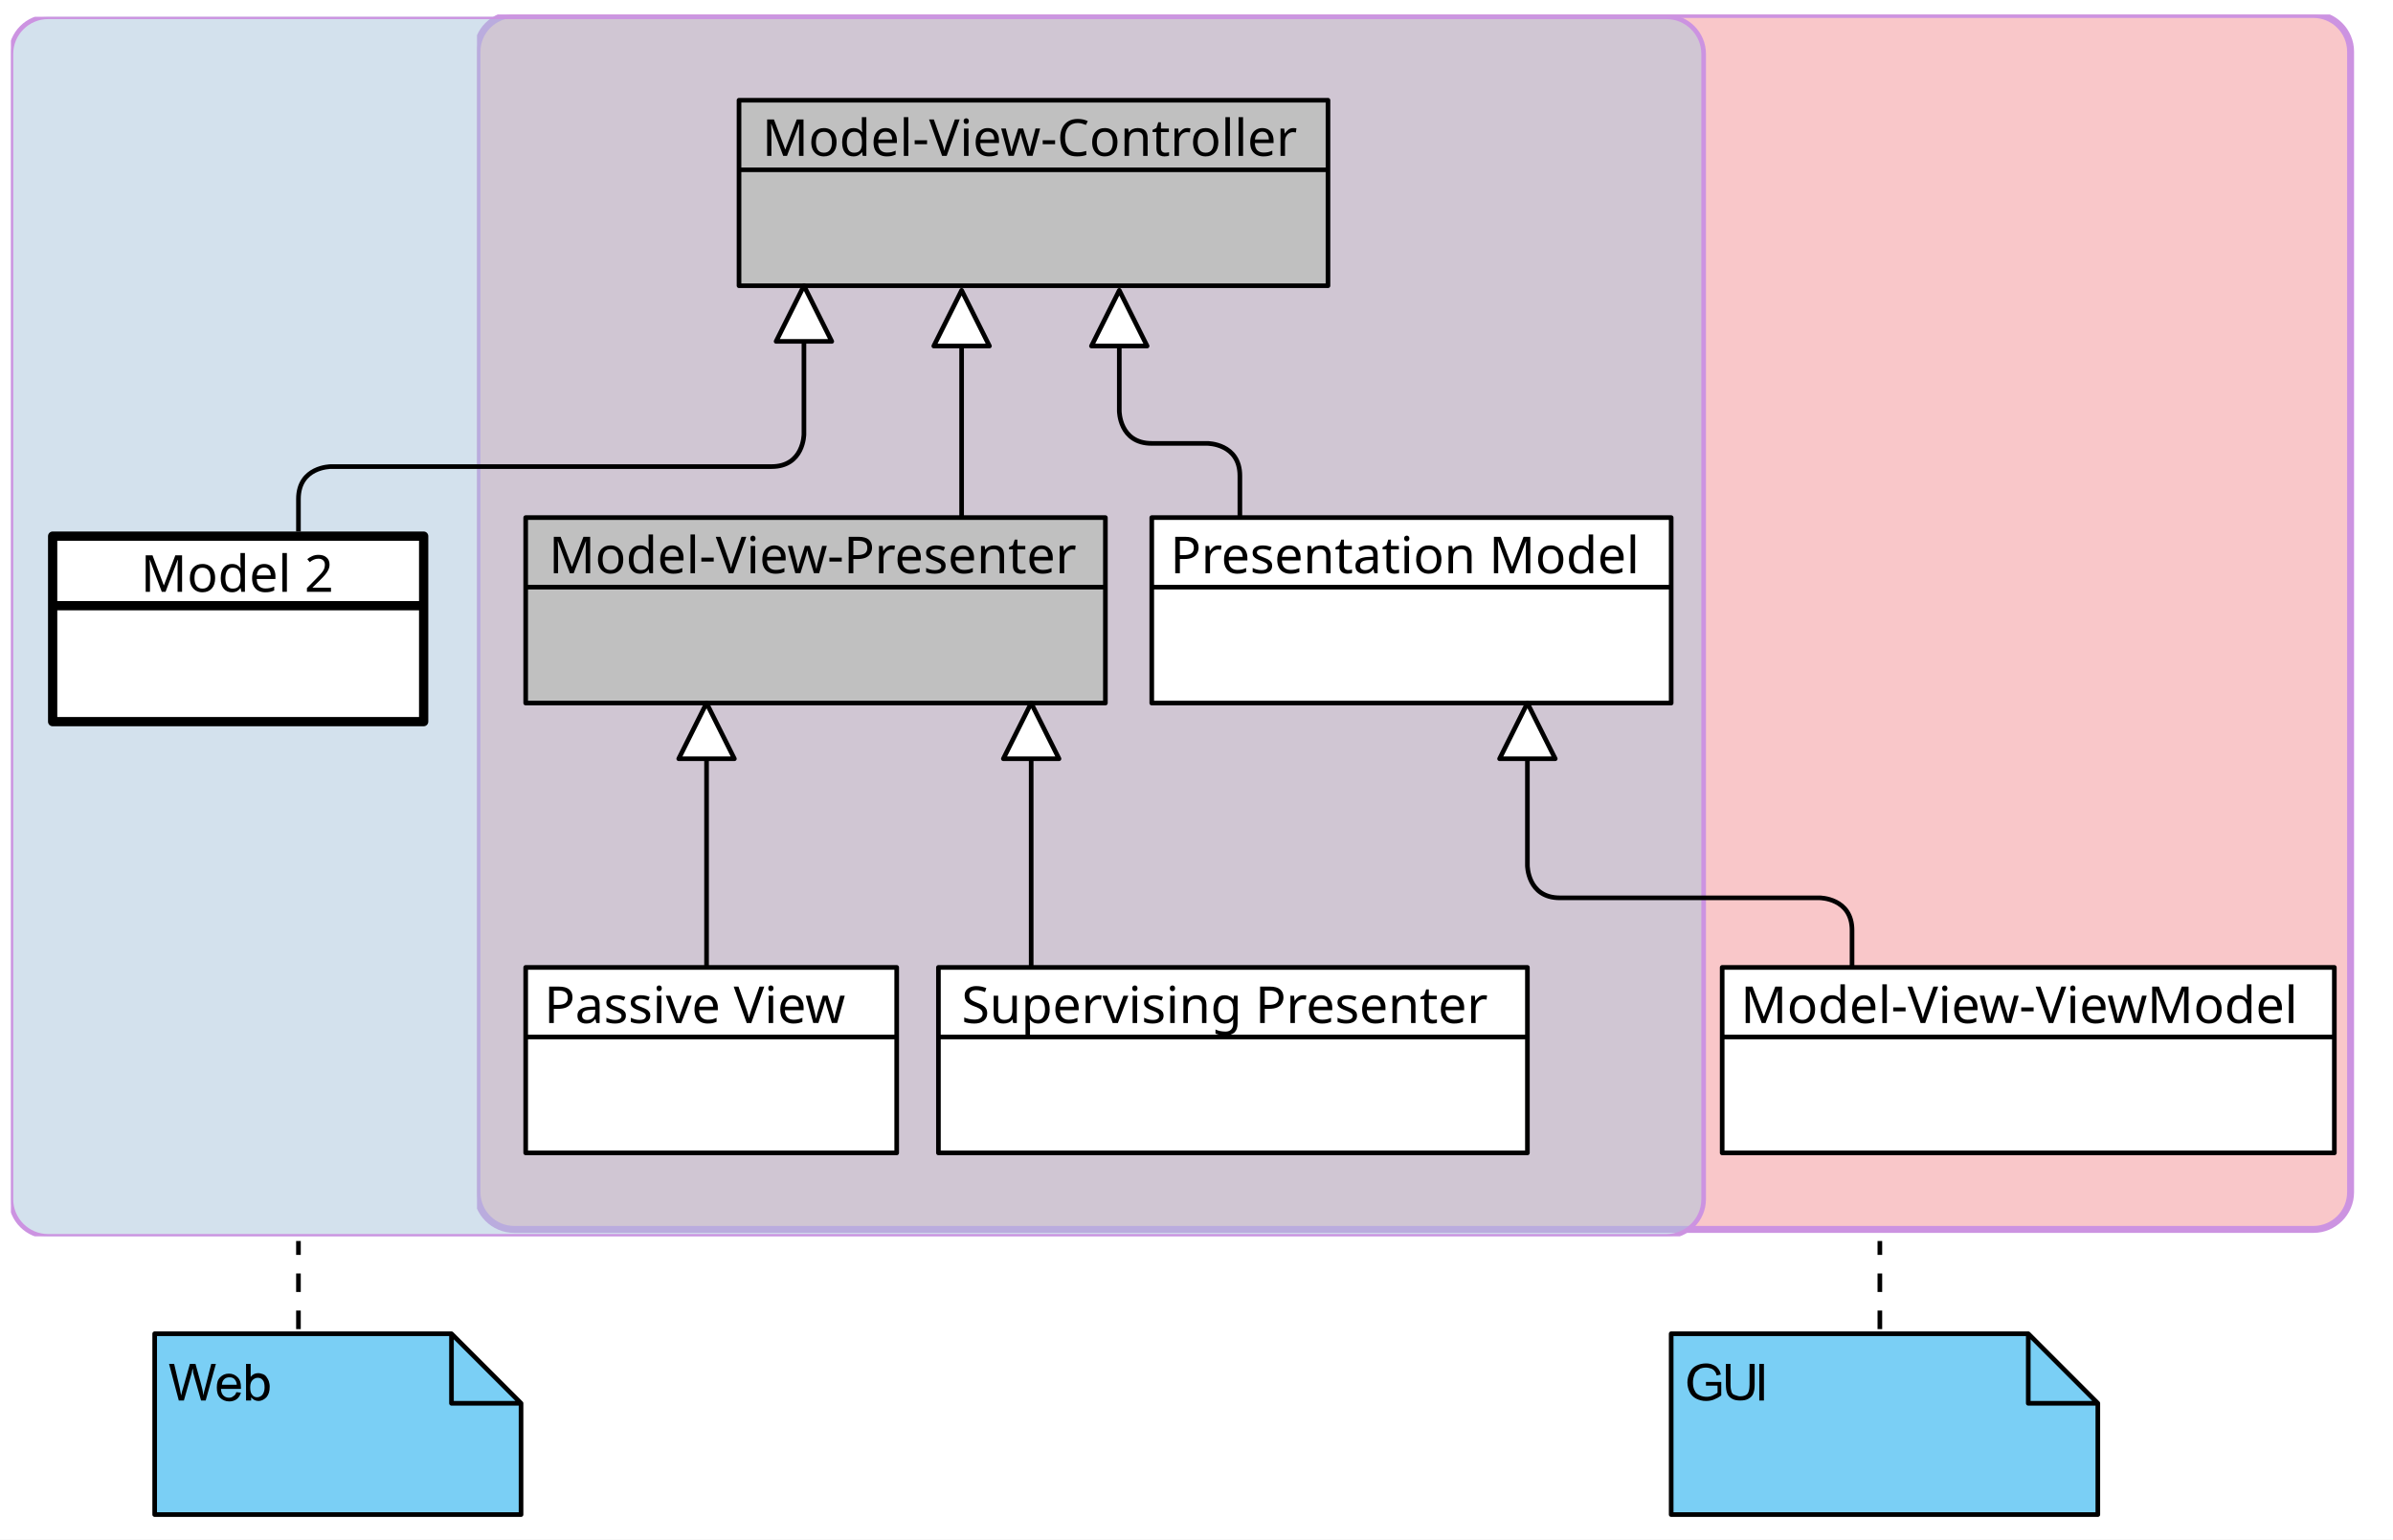
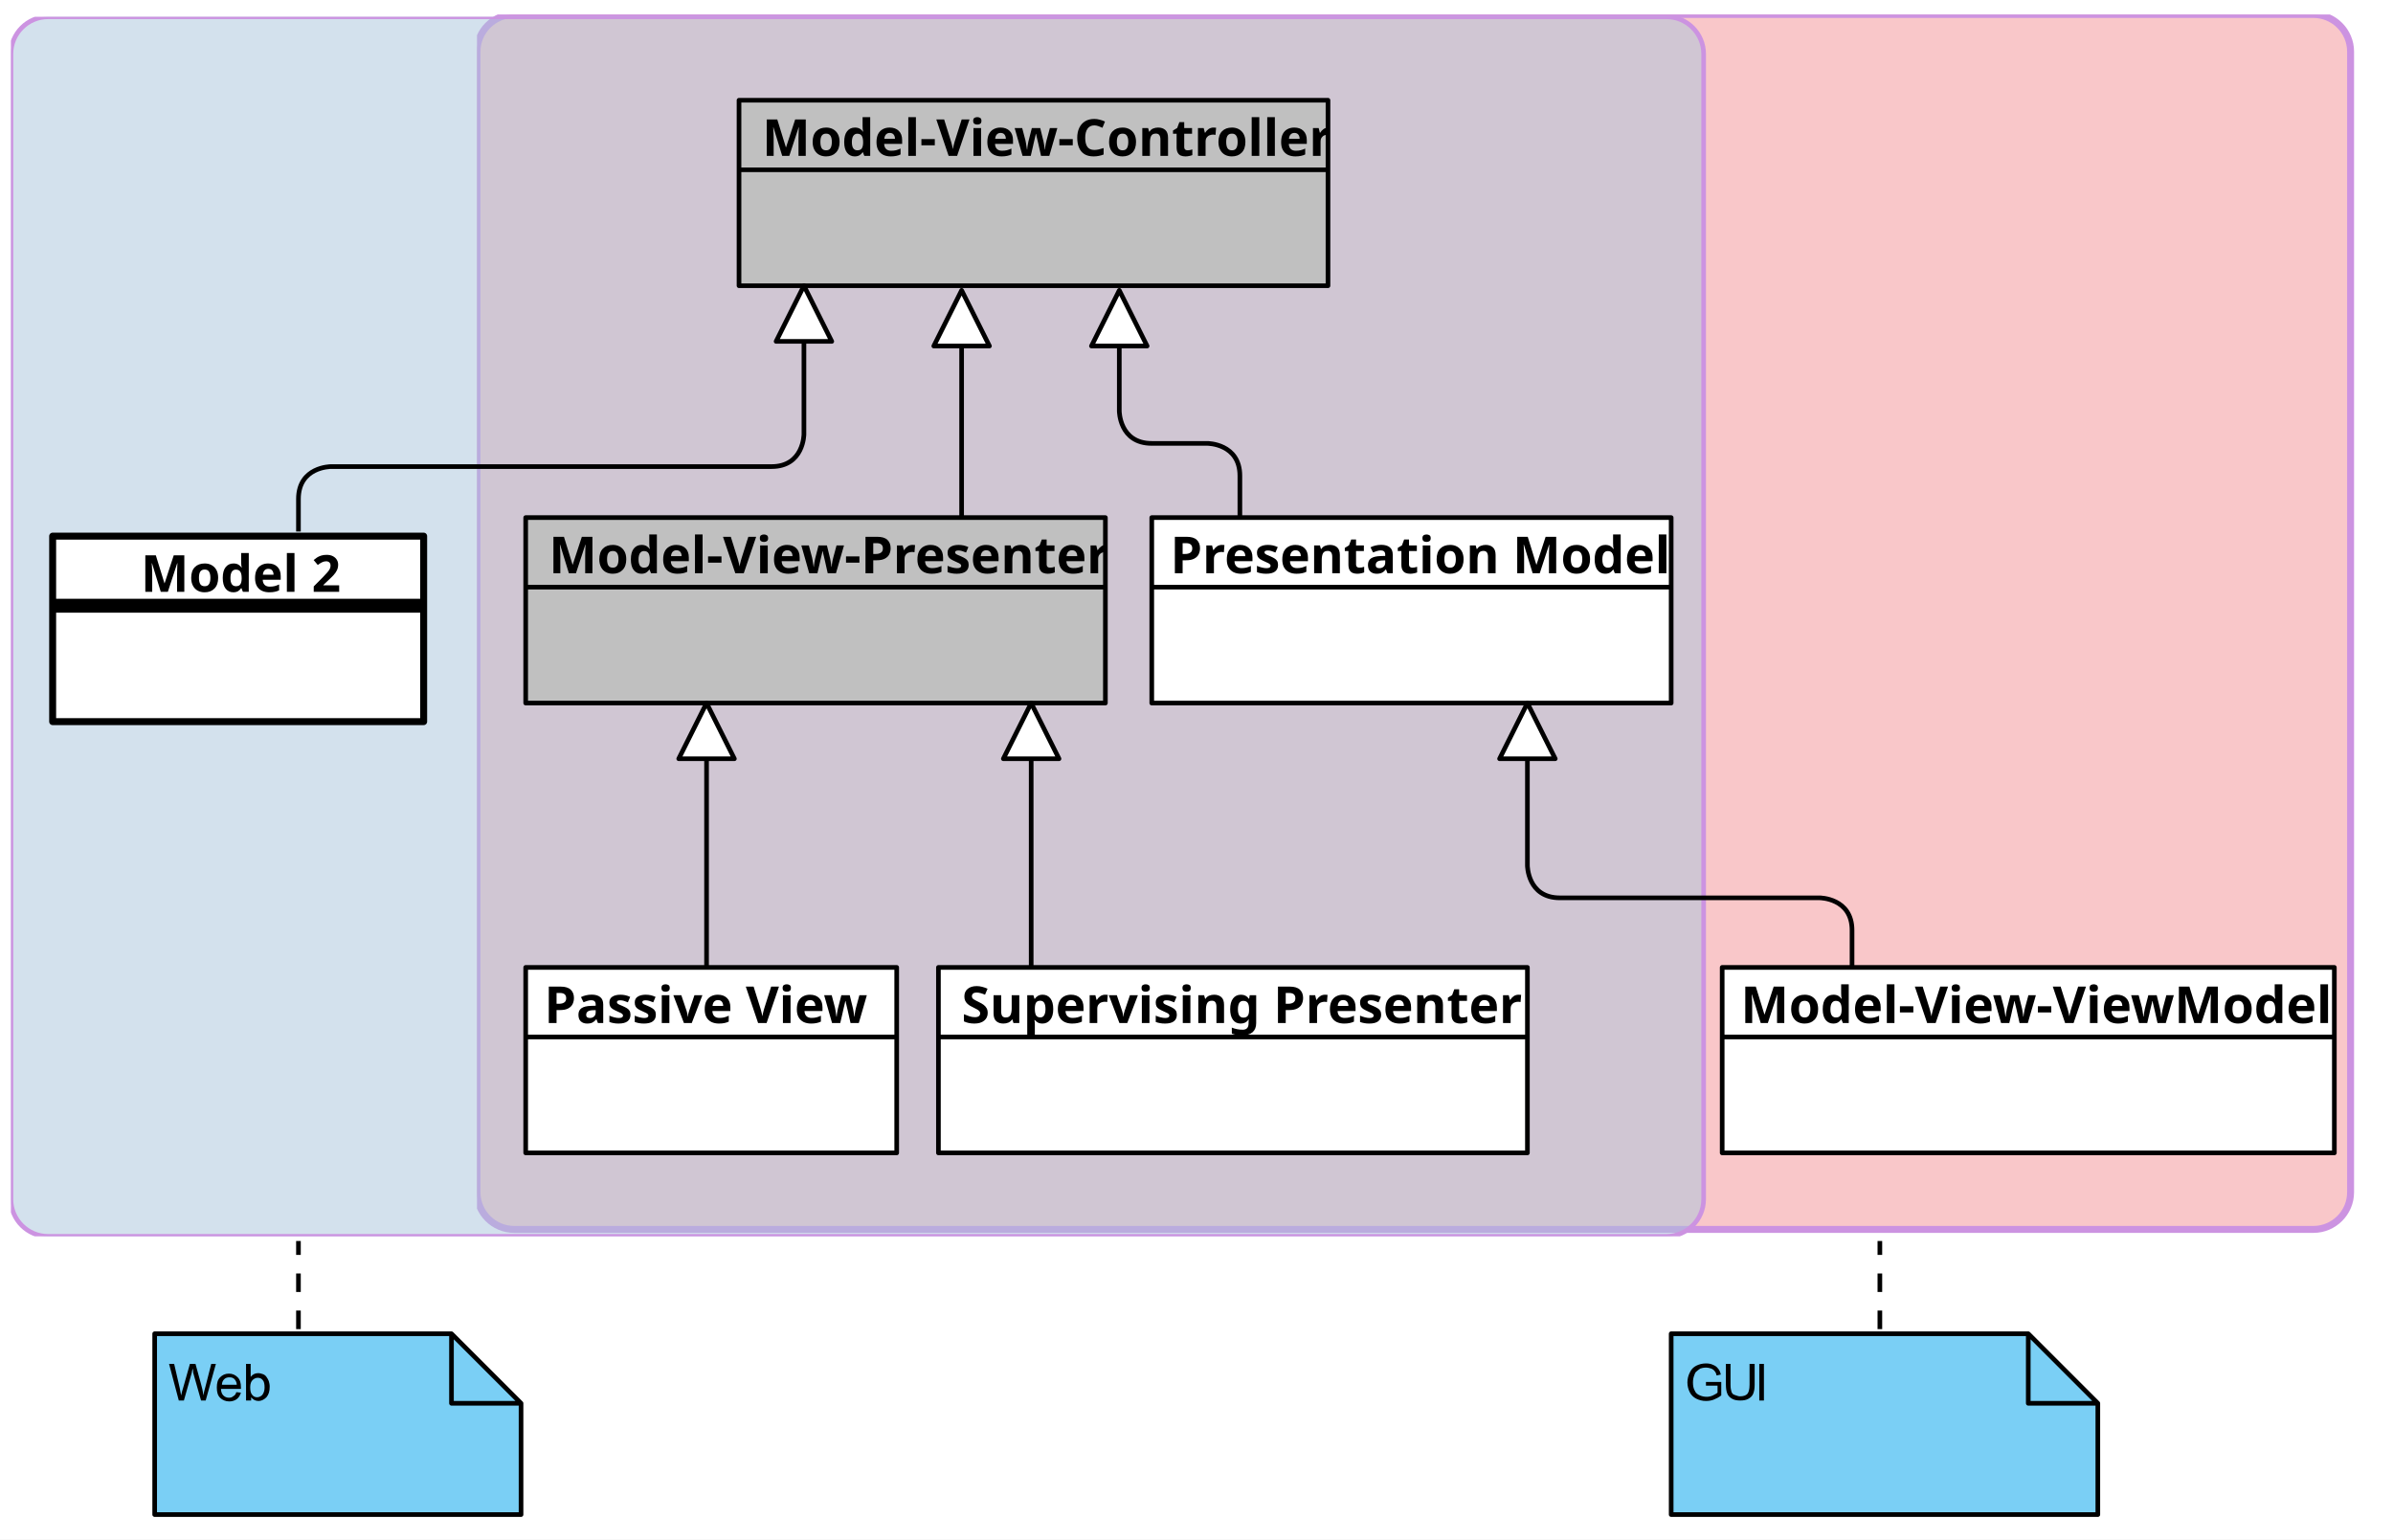
<svg xmlns="http://www.w3.org/2000/svg" xmlns:xlink="http://www.w3.org/1999/xlink" version="1.1" id="Layer_1" text-rendering="auto" color-rendering="auto" shape-rendering="auto" image-rendering="auto" color-interpolation="auto" x="0px" y="0px" viewBox="0 0 516 332" enable-background="new 0 0 516 332" xml:space="preserve">
  <g>
    <g text-rendering="geometricPrecision">
      <rect fill="#FFFFFF" width="516" height="332" />
    </g>
    <g transform="translate(102.8529,3.1176)" text-rendering="geometricPrecision">
      <g>
        <defs>
          <rect id="SVGID_1_" x="0" y="0" width="406" height="264" />
        </defs>
        <clipPath id="SVGID_2_">
          <use xlink:href="#SVGID_1_" overflow="visible" />
        </clipPath>
        <path clip-path="url(#SVGID_2_)" fill="#F9C7C9" d="M8,0C3.6,0,0,3.6,0,8v246c0,4.4,3.6,8,8,8h388c4.4,0,8-3.6,8-8V8     c0-4.4-3.6-8-8-8H8z" />
      </g>
    </g>
    <g transform="translate(102.8529,3.1176)" text-rendering="geometricPrecision">
      <g>
        <defs>
          <rect id="SVGID_3_" x="0" y="0" width="406" height="264" />
        </defs>
        <clipPath id="SVGID_4_">
          <use xlink:href="#SVGID_3_" overflow="visible" />
        </clipPath>
        <path clip-path="url(#SVGID_4_)" fill="none" stroke="#CC93E1" stroke-width="1.5" stroke-miterlimit="10" d="M8,0     C3.6,0,0,3.6,0,8v246c0,4.4,3.6,8,8,8h388c4.4,0,8-3.6,8-8V8c0-4.4-3.6-8-8-8H8z" />
      </g>
    </g>
    <g transform="translate(2.3529,3.6176)" text-rendering="geometricPrecision">
      <g>
        <defs>
          <rect id="SVGID_5_" x="0" y="0" width="366" height="263" />
        </defs>
        <clipPath id="SVGID_6_">
          <use xlink:href="#SVGID_5_" overflow="visible" />
        </clipPath>
        <path clip-path="url(#SVGID_6_)" fill="#A8C5DC" fill-opacity="0.51" d="M8,0C3.6,0,0,3.6,0,8v247c0,4.4,3.6,8,8,8h349     c4.4,0,8-3.6,8-8V8c0-4.4-3.6-8-8-8H8z" />
      </g>
    </g>
    <g transform="translate(2.3529,3.6176)" text-rendering="geometricPrecision">
      <g>
        <defs>
          <rect id="SVGID_7_" x="0" y="0" width="366" height="263" />
        </defs>
        <clipPath id="SVGID_8_">
          <use xlink:href="#SVGID_7_" overflow="visible" />
        </clipPath>
        <path clip-path="url(#SVGID_8_)" fill="none" stroke="#CC93E1" stroke-linejoin="bevel" stroke-miterlimit="1" d="M8,0     C3.6,0,0,3.6,0,8v247c0,4.4,3.6,8,8,8h349c4.4,0,8-3.6,8-8V8c0-4.4-3.6-8-8-8H8z" />
      </g>
    </g>
    <g transform="translate(159.3529,21.6176)" text-rendering="geometricPrecision">
      <g>
        <defs>
          <rect id="SVGID_9_" x="-7" y="-7" width="145" height="58" />
        </defs>
        <clipPath id="SVGID_10_">
          <use xlink:href="#SVGID_9_" overflow="visible" />
        </clipPath>
        <rect x="0" y="0" clip-path="url(#SVGID_10_)" fill="#C0C0C0" width="127" height="40" />
      </g>
    </g>
    <g transform="translate(159.3529,21.6176)" text-rendering="geometricPrecision">
      <g>
        <defs>
          <rect id="SVGID_11_" x="-7" y="-7" width="145" height="58" />
        </defs>
        <clipPath id="SVGID_12_">
          <use xlink:href="#SVGID_11_" overflow="visible" />
        </clipPath>
        <rect x="0" y="0" clip-path="url(#SVGID_12_)" fill="none" stroke="#000000" stroke-linejoin="round" stroke-miterlimit="1" width="127" height="40" />
      </g>
      <g>
        <defs>
          <rect id="SVGID_13_" x="-7" y="-7" width="145" height="58" />
        </defs>
        <clipPath id="SVGID_14_">
          <use xlink:href="#SVGID_13_" overflow="visible" />
        </clipPath>
        <line clip-path="url(#SVGID_14_)" fill="none" stroke="#000000" stroke-linejoin="round" stroke-miterlimit="1" x1="0" y1="15" x2="127" y2="15" />
      </g>
    </g>
    <g transform="translate(159.3529,21.6176)" text-rendering="geometricPrecision">
      <g>
        <defs>
          <rect id="SVGID_15_" x="0" y="0" width="127" height="15" />
        </defs>
        <clipPath id="SVGID_16_">
          <use xlink:href="#SVGID_15_" overflow="visible" />
        </clipPath>
        <g clip-path="url(#SVGID_16_)" enable-background="new    ">
-           <text transform="matrix(1 0 0 1 5 12)" font-family="'Arial-BoldMT'" font-size="11">Model-View-Controller</text>
+           <text transform="matrix(1 0 0 1 5 12)" font-family="'PT Sans'" font-weight="bold" font-size="11">Model-View-Controller</text>
        </g>
      </g>
    </g>
    <g transform="translate(113.3529,111.6176)" text-rendering="geometricPrecision">
      <g>
        <defs>
          <rect id="SVGID_17_" x="-7" y="-7" width="143" height="58" />
        </defs>
        <clipPath id="SVGID_18_">
          <use xlink:href="#SVGID_17_" overflow="visible" />
        </clipPath>
        <rect x="0" y="0" clip-path="url(#SVGID_18_)" fill="#C0C0C0" width="125" height="40" />
      </g>
    </g>
    <g transform="translate(113.3529,111.6176)" text-rendering="geometricPrecision">
      <g>
        <defs>
          <rect id="SVGID_19_" x="-7" y="-7" width="143" height="58" />
        </defs>
        <clipPath id="SVGID_20_">
          <use xlink:href="#SVGID_19_" overflow="visible" />
        </clipPath>
        <rect x="0" y="0" clip-path="url(#SVGID_20_)" fill="none" stroke="#000000" stroke-linejoin="round" stroke-miterlimit="1" width="125" height="40" />
      </g>
      <g>
        <defs>
          <rect id="SVGID_21_" x="-7" y="-7" width="143" height="58" />
        </defs>
        <clipPath id="SVGID_22_">
          <use xlink:href="#SVGID_21_" overflow="visible" />
        </clipPath>
        <line clip-path="url(#SVGID_22_)" fill="none" stroke="#000000" stroke-linejoin="round" stroke-miterlimit="1" x1="0" y1="15" x2="125" y2="15" />
      </g>
    </g>
    <g transform="translate(113.3529,111.6176)" text-rendering="geometricPrecision">
      <g>
        <defs>
          <rect id="SVGID_23_" x="0" y="0" width="125" height="15" />
        </defs>
        <clipPath id="SVGID_24_">
          <use xlink:href="#SVGID_23_" overflow="visible" />
        </clipPath>
        <g clip-path="url(#SVGID_24_)" enable-background="new    ">
-           <text transform="matrix(1 0 0 1 5 12)" font-family="'Arial-BoldMT'" font-size="11">Model-View-Presenter</text>
+           <text transform="matrix(1 0 0 1 5 12)" font-family="'PT Sans'" font-weight="bold" font-size="11">Model-View-Presenter</text>
        </g>
      </g>
    </g>
    <g transform="translate(113.3529,208.6176)" text-rendering="geometricPrecision">
      <g>
        <defs>
          <rect id="SVGID_25_" x="-7" y="-7" width="98" height="58" />
        </defs>
        <clipPath id="SVGID_26_">
          <use xlink:href="#SVGID_25_" overflow="visible" />
        </clipPath>
        <rect x="0" y="0" clip-path="url(#SVGID_26_)" fill="#FFFFFF" width="80" height="40" />
      </g>
    </g>
    <g transform="translate(113.3529,208.6176)" text-rendering="geometricPrecision">
      <g>
        <defs>
          <rect id="SVGID_27_" x="-7" y="-7" width="98" height="58" />
        </defs>
        <clipPath id="SVGID_28_">
          <use xlink:href="#SVGID_27_" overflow="visible" />
        </clipPath>
        <rect x="0" y="0" clip-path="url(#SVGID_28_)" fill="none" stroke="#000000" stroke-linejoin="round" stroke-miterlimit="1" width="80" height="40" />
      </g>
      <g>
        <defs>
          <rect id="SVGID_29_" x="-7" y="-7" width="98" height="58" />
        </defs>
        <clipPath id="SVGID_30_">
          <use xlink:href="#SVGID_29_" overflow="visible" />
        </clipPath>
        <line clip-path="url(#SVGID_30_)" fill="none" stroke="#000000" stroke-linejoin="round" stroke-miterlimit="1" x1="0" y1="15" x2="80" y2="15" />
      </g>
    </g>
    <g transform="translate(113.3529,208.6176)" text-rendering="geometricPrecision">
      <g>
        <defs>
          <rect id="SVGID_31_" x="0" y="0" width="80" height="15" />
        </defs>
        <clipPath id="SVGID_32_">
          <use xlink:href="#SVGID_31_" overflow="visible" />
        </clipPath>
        <g clip-path="url(#SVGID_32_)" enable-background="new    ">
-           <text transform="matrix(1 0 0 1 4 12)" font-family="'Arial-BoldMT'" font-size="11">Passive View</text>
+           <text transform="matrix(1 0 0 1 4 12)" font-family="'PT Sans'" font-weight="bold" font-size="11">Passive View</text>
        </g>
      </g>
    </g>
    <g transform="translate(202.3529,208.6176)" text-rendering="geometricPrecision">
      <g>
        <defs>
          <rect id="SVGID_33_" x="-7" y="-7" width="145" height="58" />
        </defs>
        <clipPath id="SVGID_34_">
          <use xlink:href="#SVGID_33_" overflow="visible" />
        </clipPath>
        <rect x="0" y="0" clip-path="url(#SVGID_34_)" fill="#FFFFFF" width="127" height="40" />
      </g>
    </g>
    <g transform="translate(202.3529,208.6176)" text-rendering="geometricPrecision">
      <g>
        <defs>
          <rect id="SVGID_35_" x="-7" y="-7" width="145" height="58" />
        </defs>
        <clipPath id="SVGID_36_">
          <use xlink:href="#SVGID_35_" overflow="visible" />
        </clipPath>
        <rect x="0" y="0" clip-path="url(#SVGID_36_)" fill="none" stroke="#000000" stroke-linejoin="round" stroke-miterlimit="1" width="127" height="40" />
      </g>
      <g>
        <defs>
          <rect id="SVGID_37_" x="-7" y="-7" width="145" height="58" />
        </defs>
        <clipPath id="SVGID_38_">
          <use xlink:href="#SVGID_37_" overflow="visible" />
        </clipPath>
        <line clip-path="url(#SVGID_38_)" fill="none" stroke="#000000" stroke-linejoin="round" stroke-miterlimit="1" x1="0" y1="15" x2="127" y2="15" />
      </g>
    </g>
    <g transform="translate(202.3529,208.6176)" text-rendering="geometricPrecision">
      <g>
        <defs>
          <rect id="SVGID_39_" x="0" y="0" width="127" height="15" />
        </defs>
        <clipPath id="SVGID_40_">
          <use xlink:href="#SVGID_39_" overflow="visible" />
        </clipPath>
        <g clip-path="url(#SVGID_40_)" enable-background="new    ">
-           <text transform="matrix(1 0 0 1 5 12)" font-family="'Arial-BoldMT'" font-size="11">Supervising Presenter</text>
+           <text transform="matrix(1 0 0 1 5 12)" font-family="'PT Sans'" font-weight="bold" font-size="11">Supervising Presenter</text>
        </g>
      </g>
    </g>
    <g transform="translate(248.3529,111.6176)" text-rendering="geometricPrecision">
      <g>
        <defs>
          <rect id="SVGID_41_" x="-7" y="-7" width="130" height="58" />
        </defs>
        <clipPath id="SVGID_42_">
          <use xlink:href="#SVGID_41_" overflow="visible" />
        </clipPath>
        <rect x="0" y="0" clip-path="url(#SVGID_42_)" fill="#FFFFFF" width="112" height="40" />
      </g>
    </g>
    <g transform="translate(248.3529,111.6176)" text-rendering="geometricPrecision">
      <g>
        <defs>
          <rect id="SVGID_43_" x="-7" y="-7" width="130" height="58" />
        </defs>
        <clipPath id="SVGID_44_">
          <use xlink:href="#SVGID_43_" overflow="visible" />
        </clipPath>
        <rect x="0" y="0" clip-path="url(#SVGID_44_)" fill="none" stroke="#000000" stroke-linejoin="round" stroke-miterlimit="1" width="112" height="40" />
      </g>
      <g>
        <defs>
          <rect id="SVGID_45_" x="-7" y="-7" width="130" height="58" />
        </defs>
        <clipPath id="SVGID_46_">
          <use xlink:href="#SVGID_45_" overflow="visible" />
        </clipPath>
        <line clip-path="url(#SVGID_46_)" fill="none" stroke="#000000" stroke-linejoin="round" stroke-miterlimit="1" x1="0" y1="15" x2="112" y2="15" />
      </g>
    </g>
    <g transform="translate(248.3529,111.6176)" text-rendering="geometricPrecision">
      <g>
        <defs>
          <rect id="SVGID_47_" x="0" y="0" width="112" height="15" />
        </defs>
        <clipPath id="SVGID_48_">
          <use xlink:href="#SVGID_47_" overflow="visible" />
        </clipPath>
        <g clip-path="url(#SVGID_48_)" enable-background="new    ">
-           <text transform="matrix(1 0 0 1 4 12)" font-family="'Arial-BoldMT'" font-size="11">Presentation Model</text>
+           <text transform="matrix(1 0 0 1 4 12)" font-family="'PT Sans'" font-weight="bold" font-size="11">Presentation Model</text>
        </g>
      </g>
    </g>
    <g transform="translate(371.3529,208.6176)" text-rendering="geometricPrecision">
      <g>
        <defs>
          <rect id="SVGID_49_" x="-7" y="-7" width="150" height="58" />
        </defs>
        <clipPath id="SVGID_50_">
          <use xlink:href="#SVGID_49_" overflow="visible" />
        </clipPath>
        <rect x="0" y="0" clip-path="url(#SVGID_50_)" fill="#FFFFFF" width="132" height="40" />
      </g>
    </g>
    <g transform="translate(371.3529,208.6176)" text-rendering="geometricPrecision">
      <g>
        <defs>
          <rect id="SVGID_51_" x="-7" y="-7" width="150" height="58" />
        </defs>
        <clipPath id="SVGID_52_">
          <use xlink:href="#SVGID_51_" overflow="visible" />
        </clipPath>
        <rect x="0" y="0" clip-path="url(#SVGID_52_)" fill="none" stroke="#000000" stroke-linejoin="round" stroke-miterlimit="1" width="132" height="40" />
      </g>
      <g>
        <defs>
          <rect id="SVGID_53_" x="-7" y="-7" width="150" height="58" />
        </defs>
        <clipPath id="SVGID_54_">
          <use xlink:href="#SVGID_53_" overflow="visible" />
        </clipPath>
        <line clip-path="url(#SVGID_54_)" fill="none" stroke="#000000" stroke-linejoin="round" stroke-miterlimit="1" x1="0" y1="15" x2="132" y2="15" />
      </g>
    </g>
    <g transform="translate(371.3529,208.6176)" text-rendering="geometricPrecision">
      <g>
        <defs>
          <rect id="SVGID_55_" x="0" y="0" width="132" height="15" />
        </defs>
        <clipPath id="SVGID_56_">
          <use xlink:href="#SVGID_55_" overflow="visible" />
        </clipPath>
        <g clip-path="url(#SVGID_56_)" enable-background="new    ">
-           <text transform="matrix(1 0 0 1 4 12)" font-family="'Arial-BoldMT'" font-size="11">Model-View-ViewModel</text>
+           <text transform="matrix(1 0 0 1 4 12)" font-family="'PT Sans'" font-weight="bold" font-size="11">Model-View-ViewModel</text>
        </g>
      </g>
    </g>
    <g transform="translate(11.3529,115.6176)" text-rendering="geometricPrecision">
      <g>
        <defs>
          <rect id="SVGID_57_" x="-8" y="-8" width="100" height="60" />
        </defs>
        <clipPath id="SVGID_58_">
          <use xlink:href="#SVGID_57_" overflow="visible" />
        </clipPath>
        <rect x="0" y="0" clip-path="url(#SVGID_58_)" fill="#FFFFFF" width="80" height="40" />
      </g>
    </g>
    <g transform="translate(11.3529,115.6176)" text-rendering="geometricPrecision">
      <g>
        <defs>
          <rect id="SVGID_59_" x="-8" y="-8" width="100" height="60" />
        </defs>
        <clipPath id="SVGID_60_">
          <use xlink:href="#SVGID_59_" overflow="visible" />
        </clipPath>
-         <rect x="0" y="0" clip-path="url(#SVGID_60_)" fill="none" stroke="#000000" stroke-width="2" stroke-linejoin="round" stroke-miterlimit="10" width="80" height="40" />
+         <rect x="0" y="0" clip-path="url(#SVGID_60_)" fill="none" stroke="#000000" stroke-width="1.5" stroke-linejoin="round" stroke-miterlimit="10" width="80" height="40" />
      </g>
      <g>
        <defs>
          <rect id="SVGID_61_" x="-8" y="-8" width="100" height="60" />
        </defs>
        <clipPath id="SVGID_62_">
          <use xlink:href="#SVGID_61_" overflow="visible" />
        </clipPath>
-         <line clip-path="url(#SVGID_62_)" fill="none" stroke="#000000" stroke-width="2" stroke-linejoin="round" stroke-miterlimit="10" x1="0" y1="15" x2="80" y2="15" />
+         <line clip-path="url(#SVGID_62_)" fill="none" stroke="#000000" stroke-width="3" stroke-linejoin="round" stroke-miterlimit="10" x1="0" y1="15" x2="80" y2="15" />
      </g>
    </g>
    <g transform="translate(11.3529,115.6176)" text-rendering="geometricPrecision">
      <g>
        <defs>
          <rect id="SVGID_63_" x="0" y="0" width="80" height="15" />
        </defs>
        <clipPath id="SVGID_64_">
          <use xlink:href="#SVGID_63_" overflow="visible" />
        </clipPath>
        <g clip-path="url(#SVGID_64_)" enable-background="new    ">
-           <text transform="matrix(1 0 0 1 19 12)" font-family="'Arial-BoldMT'" font-size="11">Model 2</text>
+           <text transform="matrix(1 0 0 1 19 12)" font-family="'PT Sans'" font-weight="bold" font-size="11">Model 2</text>
        </g>
      </g>
    </g>
    <g transform="translate(33.3529,287.6176)" text-rendering="geometricPrecision">
      <g>
        <defs>
          <rect id="SVGID_65_" x="-7" y="-7" width="98" height="58" />
        </defs>
        <clipPath id="SVGID_66_">
          <use xlink:href="#SVGID_65_" overflow="visible" />
        </clipPath>
        <polygon clip-path="url(#SVGID_66_)" fill="#7ACFF5" points="0,0 64,0 79,15 64,15 64,0 79,15 79,39 0,39    " />
      </g>
    </g>
    <g transform="translate(33.3529,287.6176)" text-rendering="geometricPrecision">
      <g>
        <defs>
          <rect id="SVGID_67_" x="-7" y="-7" width="98" height="58" />
        </defs>
        <clipPath id="SVGID_68_">
          <use xlink:href="#SVGID_67_" overflow="visible" />
        </clipPath>
-         <polygon clip-path="url(#SVGID_68_)" fill="none" stroke="#000000" stroke-linejoin="round" stroke-miterlimit="1" points="0,0      64,0 79,15 64,15 64,0 79,15 79,39 0,39    " />
+         <polygon clip-path="url(#SVGID_68_)" fill="none" stroke="#000000" stroke-linejoin="round" stroke-miterlimit="1" points="0,0     64,0 79,15 64,15 64,0 79,15 79,39 0,39    " />
      </g>
    </g>
    <g transform="translate(33.3529,287.6176)" text-rendering="geometricPrecision">
      <g>
        <defs>
          <rect id="SVGID_69_" x="0" y="0" width="65" height="40" />
        </defs>
        <clipPath id="SVGID_70_">
          <use xlink:href="#SVGID_69_" overflow="visible" />
        </clipPath>
        <path clip-path="url(#SVGID_70_)" d="M5.2,14.4L3.1,6.5h1.1l1.2,5.2c0.1,0.5,0.2,1.1,0.3,1.6c0.2-0.8,0.3-1.3,0.4-1.5l1.5-5.3     h1.2l1.1,4c0.3,1,0.5,1.9,0.6,2.8c0.1-0.5,0.2-1.1,0.4-1.7l1.3-5.1h1l-2.2,7.9h-1l-1.7-6C8.3,7.9,8.2,7.6,8.2,7.5     C8.1,7.9,8,8.2,8,8.4l-1.7,6H5.2z M17.6,12.6l1,0.1c-0.2,0.6-0.4,1-0.9,1.4c-0.4,0.3-1,0.5-1.6,0.5c-0.8,0-1.5-0.3-2-0.8     c-0.5-0.5-0.7-1.2-0.7-2.2c0-1,0.2-1.7,0.7-2.2c0.5-0.5,1.1-0.8,1.9-0.8c0.8,0,1.4,0.3,1.9,0.8c0.5,0.5,0.7,1.2,0.7,2.2     c0,0.1,0,0.1,0,0.3h-4.3c0,0.6,0.2,1.1,0.5,1.4c0.3,0.3,0.7,0.5,1.2,0.5c0.4,0,0.7-0.1,0.9-0.3C17.3,13.3,17.5,13,17.6,12.6z      M14.5,11h3.2c0-0.5-0.2-0.8-0.4-1.1c-0.3-0.4-0.7-0.5-1.2-0.5c-0.4,0-0.8,0.1-1.1,0.4C14.7,10.1,14.5,10.5,14.5,11z M20.6,14.4     h-0.9V6.5h1v2.8c0.4-0.5,0.9-0.8,1.6-0.8c0.4,0,0.7,0.1,1,0.2c0.3,0.1,0.6,0.3,0.8,0.6c0.2,0.3,0.4,0.6,0.5,0.9     c0.1,0.4,0.2,0.7,0.2,1.2c0,1-0.2,1.7-0.7,2.3c-0.5,0.5-1.1,0.8-1.7,0.8c-0.7,0-1.2-0.3-1.6-0.8V14.4z M20.6,11.5     c0,0.7,0.1,1.2,0.3,1.5c0.3,0.5,0.7,0.7,1.2,0.7c0.4,0,0.8-0.2,1.1-0.5c0.3-0.4,0.5-0.9,0.5-1.6c0-0.7-0.1-1.3-0.4-1.6     c-0.3-0.4-0.7-0.5-1.1-0.5c-0.4,0-0.8,0.2-1.1,0.5C20.8,10.3,20.6,10.8,20.6,11.5z" />
      </g>
    </g>
    <g transform="translate(360.3529,287.6176)" text-rendering="geometricPrecision">
      <g>
        <defs>
          <rect id="SVGID_71_" x="-7" y="-7" width="111" height="58" />
        </defs>
        <clipPath id="SVGID_72_">
          <use xlink:href="#SVGID_71_" overflow="visible" />
        </clipPath>
        <polygon clip-path="url(#SVGID_72_)" fill="#7ACFF5" points="0,0 77,0 92,15 77,15 77,0 92,15 92,39 0,39    " />
      </g>
    </g>
    <g transform="translate(360.3529,287.6176)" text-rendering="geometricPrecision">
      <g>
        <defs>
          <rect id="SVGID_73_" x="-7" y="-7" width="111" height="58" />
        </defs>
        <clipPath id="SVGID_74_">
          <use xlink:href="#SVGID_73_" overflow="visible" />
        </clipPath>
-         <polygon clip-path="url(#SVGID_74_)" fill="none" stroke="#000000" stroke-linejoin="round" stroke-miterlimit="1" points="0,0      77,0 92,15 77,15 77,0 92,15 92,39 0,39    " />
+         <polygon clip-path="url(#SVGID_74_)" fill="none" stroke="#000000" stroke-linejoin="round" stroke-miterlimit="1" points="0,0     77,0 92,15 77,15 77,0 92,15 92,39 0,39    " />
      </g>
    </g>
    <g transform="translate(360.3529,287.6176)" text-rendering="geometricPrecision">
      <g>
        <defs>
          <rect id="SVGID_75_" x="0" y="0" width="78" height="40" />
        </defs>
        <clipPath id="SVGID_76_">
          <use xlink:href="#SVGID_75_" overflow="visible" />
        </clipPath>
        <path clip-path="url(#SVGID_76_)" d="M7.5,11.3v-0.9h3.3v2.9c-0.5,0.4-1.1,0.7-1.6,0.9c-0.5,0.2-1.1,0.3-1.7,0.3     c-0.8,0-1.5-0.2-2.1-0.5c-0.6-0.3-1.1-0.8-1.4-1.4s-0.5-1.3-0.5-2.1c0-0.8,0.2-1.5,0.5-2.1c0.3-0.7,0.8-1.2,1.4-1.5     c0.6-0.3,1.3-0.5,2.1-0.5c0.6,0,1.1,0.1,1.5,0.3c0.5,0.2,0.8,0.4,1.1,0.8c0.3,0.3,0.5,0.8,0.6,1.3L9.8,9C9.7,8.6,9.6,8.3,9.4,8.1     C9.2,7.8,8.9,7.6,8.6,7.5C8.3,7.4,7.9,7.3,7.5,7.3c-0.5,0-0.9,0.1-1.2,0.2C6,7.7,5.7,7.9,5.5,8.1C5.2,8.3,5.1,8.6,5,8.9     c-0.2,0.5-0.3,1-0.3,1.6c0,0.7,0.1,1.3,0.4,1.8c0.2,0.5,0.6,0.8,1.1,1c0.5,0.2,0.9,0.3,1.5,0.3c0.4,0,0.9-0.1,1.3-0.3     c0.4-0.2,0.8-0.4,1-0.6v-1.5H7.5z M17,6.5h1v4.5c0,0.8-0.1,1.4-0.3,1.9c-0.2,0.5-0.5,0.8-1,1.1c-0.5,0.3-1.1,0.4-1.8,0.4     c-0.7,0-1.3-0.1-1.8-0.4c-0.5-0.3-0.8-0.6-1-1.1c-0.2-0.5-0.3-1.1-0.3-2V6.5h1v4.5c0,0.7,0.1,1.2,0.2,1.5     c0.1,0.3,0.3,0.6,0.7,0.7s0.7,0.3,1.1,0.3c0.8,0,1.3-0.2,1.6-0.5c0.3-0.3,0.5-1,0.5-2V6.5z M19,14.4V6.5h1v7.9H19z" />
      </g>
    </g>
    <g transform="translate(178.3529,33.6176)" text-rendering="geometricPrecision">
      <g>
        <defs>
          <rect id="SVGID_77_" x="0" y="0" width="63" height="112" />
        </defs>
        <clipPath id="SVGID_78_">
          <use xlink:href="#SVGID_77_" overflow="visible" />
        </clipPath>
        <line clip-path="url(#SVGID_78_)" fill="none" stroke="#000000" stroke-linejoin="round" stroke-miterlimit="10" x1="29" y1="29" x2="29" y2="78" />
      </g>
      <g>
        <defs>
          <rect id="SVGID_79_" x="0" y="0" width="63" height="112" />
        </defs>
        <clipPath id="SVGID_80_">
          <use xlink:href="#SVGID_79_" overflow="visible" />
        </clipPath>
        <polygon clip-path="url(#SVGID_80_)" fill="#FFFFFF" points="29,29 23,41 35,41    " />
      </g>
      <g>
        <defs>
          <rect id="SVGID_81_" x="0" y="0" width="63" height="112" />
        </defs>
        <clipPath id="SVGID_82_">
          <use xlink:href="#SVGID_81_" overflow="visible" />
        </clipPath>
        <polygon clip-path="url(#SVGID_82_)" fill="none" stroke="#000000" stroke-linejoin="round" stroke-miterlimit="10" points="     29,29 23,41 35,41    " />
      </g>
    </g>
    <g transform="translate(123.3529,122.6176)" text-rendering="geometricPrecision">
      <g>
        <defs>
          <rect id="SVGID_83_" x="0" y="0" width="63" height="119" />
        </defs>
        <clipPath id="SVGID_84_">
          <use xlink:href="#SVGID_83_" overflow="visible" />
        </clipPath>
        <line clip-path="url(#SVGID_84_)" fill="none" stroke="#000000" stroke-linejoin="round" stroke-miterlimit="10" x1="29" y1="29" x2="29" y2="86" />
      </g>
      <g>
        <defs>
          <rect id="SVGID_85_" x="0" y="0" width="63" height="119" />
        </defs>
        <clipPath id="SVGID_86_">
          <use xlink:href="#SVGID_85_" overflow="visible" />
        </clipPath>
        <polygon clip-path="url(#SVGID_86_)" fill="#FFFFFF" points="29,29 23,41 35,41    " />
      </g>
      <g>
        <defs>
          <rect id="SVGID_87_" x="0" y="0" width="63" height="119" />
        </defs>
        <clipPath id="SVGID_88_">
          <use xlink:href="#SVGID_87_" overflow="visible" />
        </clipPath>
        <polygon clip-path="url(#SVGID_88_)" fill="none" stroke="#000000" stroke-linejoin="round" stroke-miterlimit="10" points="     29,29 23,41 35,41    " />
      </g>
    </g>
    <g transform="translate(193.3529,122.6176)" text-rendering="geometricPrecision">
      <g>
        <defs>
          <rect id="SVGID_89_" x="0" y="0" width="63" height="119" />
        </defs>
        <clipPath id="SVGID_90_">
          <use xlink:href="#SVGID_89_" overflow="visible" />
        </clipPath>
        <line clip-path="url(#SVGID_90_)" fill="none" stroke="#000000" stroke-linejoin="round" stroke-miterlimit="10" x1="29" y1="29" x2="29" y2="86" />
      </g>
      <g>
        <defs>
          <rect id="SVGID_91_" x="0" y="0" width="63" height="119" />
        </defs>
        <clipPath id="SVGID_92_">
          <use xlink:href="#SVGID_91_" overflow="visible" />
        </clipPath>
        <polygon clip-path="url(#SVGID_92_)" fill="#FFFFFF" points="29,29 23,41 35,41    " />
      </g>
      <g>
        <defs>
          <rect id="SVGID_93_" x="0" y="0" width="63" height="119" />
        </defs>
        <clipPath id="SVGID_94_">
          <use xlink:href="#SVGID_93_" overflow="visible" />
        </clipPath>
        <polygon clip-path="url(#SVGID_94_)" fill="none" stroke="#000000" stroke-linejoin="round" stroke-miterlimit="10" points="     29,29 23,41 35,41    " />
      </g>
    </g>
    <g transform="translate(212.3529,33.6176)" text-rendering="geometricPrecision">
      <g>
        <defs>
          <rect id="SVGID_95_" x="0" y="0" width="88" height="111" />
        </defs>
        <clipPath id="SVGID_96_">
          <use xlink:href="#SVGID_95_" overflow="visible" />
        </clipPath>
        <path clip-path="url(#SVGID_96_)" fill="none" stroke="#000000" stroke-linejoin="round" stroke-miterlimit="10" d="M29,29v26     c0,0,0,7,7,7 M36,62h12c0,0,7,0,7,7 M55,69v9" />
      </g>
      <g>
        <defs>
          <rect id="SVGID_97_" x="0" y="0" width="88" height="111" />
        </defs>
        <clipPath id="SVGID_98_">
          <use xlink:href="#SVGID_97_" overflow="visible" />
        </clipPath>
        <polygon clip-path="url(#SVGID_98_)" fill="#FFFFFF" points="29,29 23,41 35,41    " />
      </g>
      <g>
        <defs>
          <rect id="SVGID_99_" x="0" y="0" width="88" height="111" />
        </defs>
        <clipPath id="SVGID_100_">
          <use xlink:href="#SVGID_99_" overflow="visible" />
        </clipPath>
        <polygon clip-path="url(#SVGID_100_)" fill="none" stroke="#000000" stroke-linejoin="round" stroke-miterlimit="10" points="     29,29 23,41 35,41    " />
      </g>
    </g>
    <g transform="translate(300.3529,122.6176)" text-rendering="geometricPrecision">
      <g>
        <defs>
          <rect id="SVGID_101_" x="0" y="0" width="133" height="119" />
        </defs>
        <clipPath id="SVGID_102_">
          <use xlink:href="#SVGID_101_" overflow="visible" />
        </clipPath>
        <path clip-path="url(#SVGID_102_)" fill="none" stroke="#000000" stroke-linejoin="round" stroke-miterlimit="10" d="M29,29v35     c0,0,0,7,7,7 M36,71h56c0,0,7,0,7,7 M99,78v8" />
      </g>
      <g>
        <defs>
          <rect id="SVGID_103_" x="0" y="0" width="133" height="119" />
        </defs>
        <clipPath id="SVGID_104_">
          <use xlink:href="#SVGID_103_" overflow="visible" />
        </clipPath>
        <polygon clip-path="url(#SVGID_104_)" fill="#FFFFFF" points="29,29 23,41 35,41    " />
      </g>
      <g>
        <defs>
          <rect id="SVGID_105_" x="0" y="0" width="133" height="119" />
        </defs>
        <clipPath id="SVGID_106_">
          <use xlink:href="#SVGID_105_" overflow="visible" />
        </clipPath>
        <polygon clip-path="url(#SVGID_106_)" fill="none" stroke="#000000" stroke-linejoin="round" stroke-miterlimit="10" points="     29,29 23,41 35,41    " />
      </g>
    </g>
    <g transform="translate(35.3529,32.6176)" text-rendering="geometricPrecision">
      <g>
        <defs>
          <rect id="SVGID_107_" x="0" y="0" width="171" height="115" />
        </defs>
        <clipPath id="SVGID_108_">
          <use xlink:href="#SVGID_107_" overflow="visible" />
        </clipPath>
        <path clip-path="url(#SVGID_108_)" fill="none" stroke="#000000" stroke-linejoin="round" stroke-miterlimit="10" d="M138,29v32     c0,0,0,7-7,7 M131,68H36c0,0-7,0-7,7 M29,75v7" />
      </g>
      <g>
        <defs>
          <rect id="SVGID_109_" x="0" y="0" width="171" height="115" />
        </defs>
        <clipPath id="SVGID_110_">
          <use xlink:href="#SVGID_109_" overflow="visible" />
        </clipPath>
        <polygon clip-path="url(#SVGID_110_)" fill="#FFFFFF" points="138,29 132,41 144,41    " />
      </g>
      <g>
        <defs>
          <rect id="SVGID_111_" x="0" y="0" width="171" height="115" />
        </defs>
        <clipPath id="SVGID_112_">
          <use xlink:href="#SVGID_111_" overflow="visible" />
        </clipPath>
        <polygon clip-path="url(#SVGID_112_)" fill="none" stroke="#000000" stroke-linejoin="round" stroke-miterlimit="10" points="     138,29 132,41 144,41    " />
      </g>
    </g>
    <g transform="translate(35.3529,238.6176)" text-rendering="geometricPrecision">
      <g>
        <defs>
          <rect id="SVGID_113_" x="0" y="0" width="63" height="82" />
        </defs>
        <clipPath id="SVGID_114_">
          <use xlink:href="#SVGID_113_" overflow="visible" />
        </clipPath>
        <line clip-path="url(#SVGID_114_)" fill="none" stroke="#000000" stroke-linejoin="round" stroke-miterlimit="10" stroke-dasharray="4" x1="29" y1="48" x2="29" y2="29" />
      </g>
    </g>
    <g transform="translate(376.3529,238.6176)" text-rendering="geometricPrecision">
      <g>
        <defs>
          <rect id="SVGID_115_" x="0" y="0" width="63" height="82" />
        </defs>
        <clipPath id="SVGID_116_">
          <use xlink:href="#SVGID_115_" overflow="visible" />
        </clipPath>
        <line clip-path="url(#SVGID_116_)" fill="none" stroke="#000000" stroke-linejoin="round" stroke-miterlimit="10" stroke-dasharray="4" x1="29" y1="48" x2="29" y2="29" />
      </g>
    </g>
  </g>
</svg>
